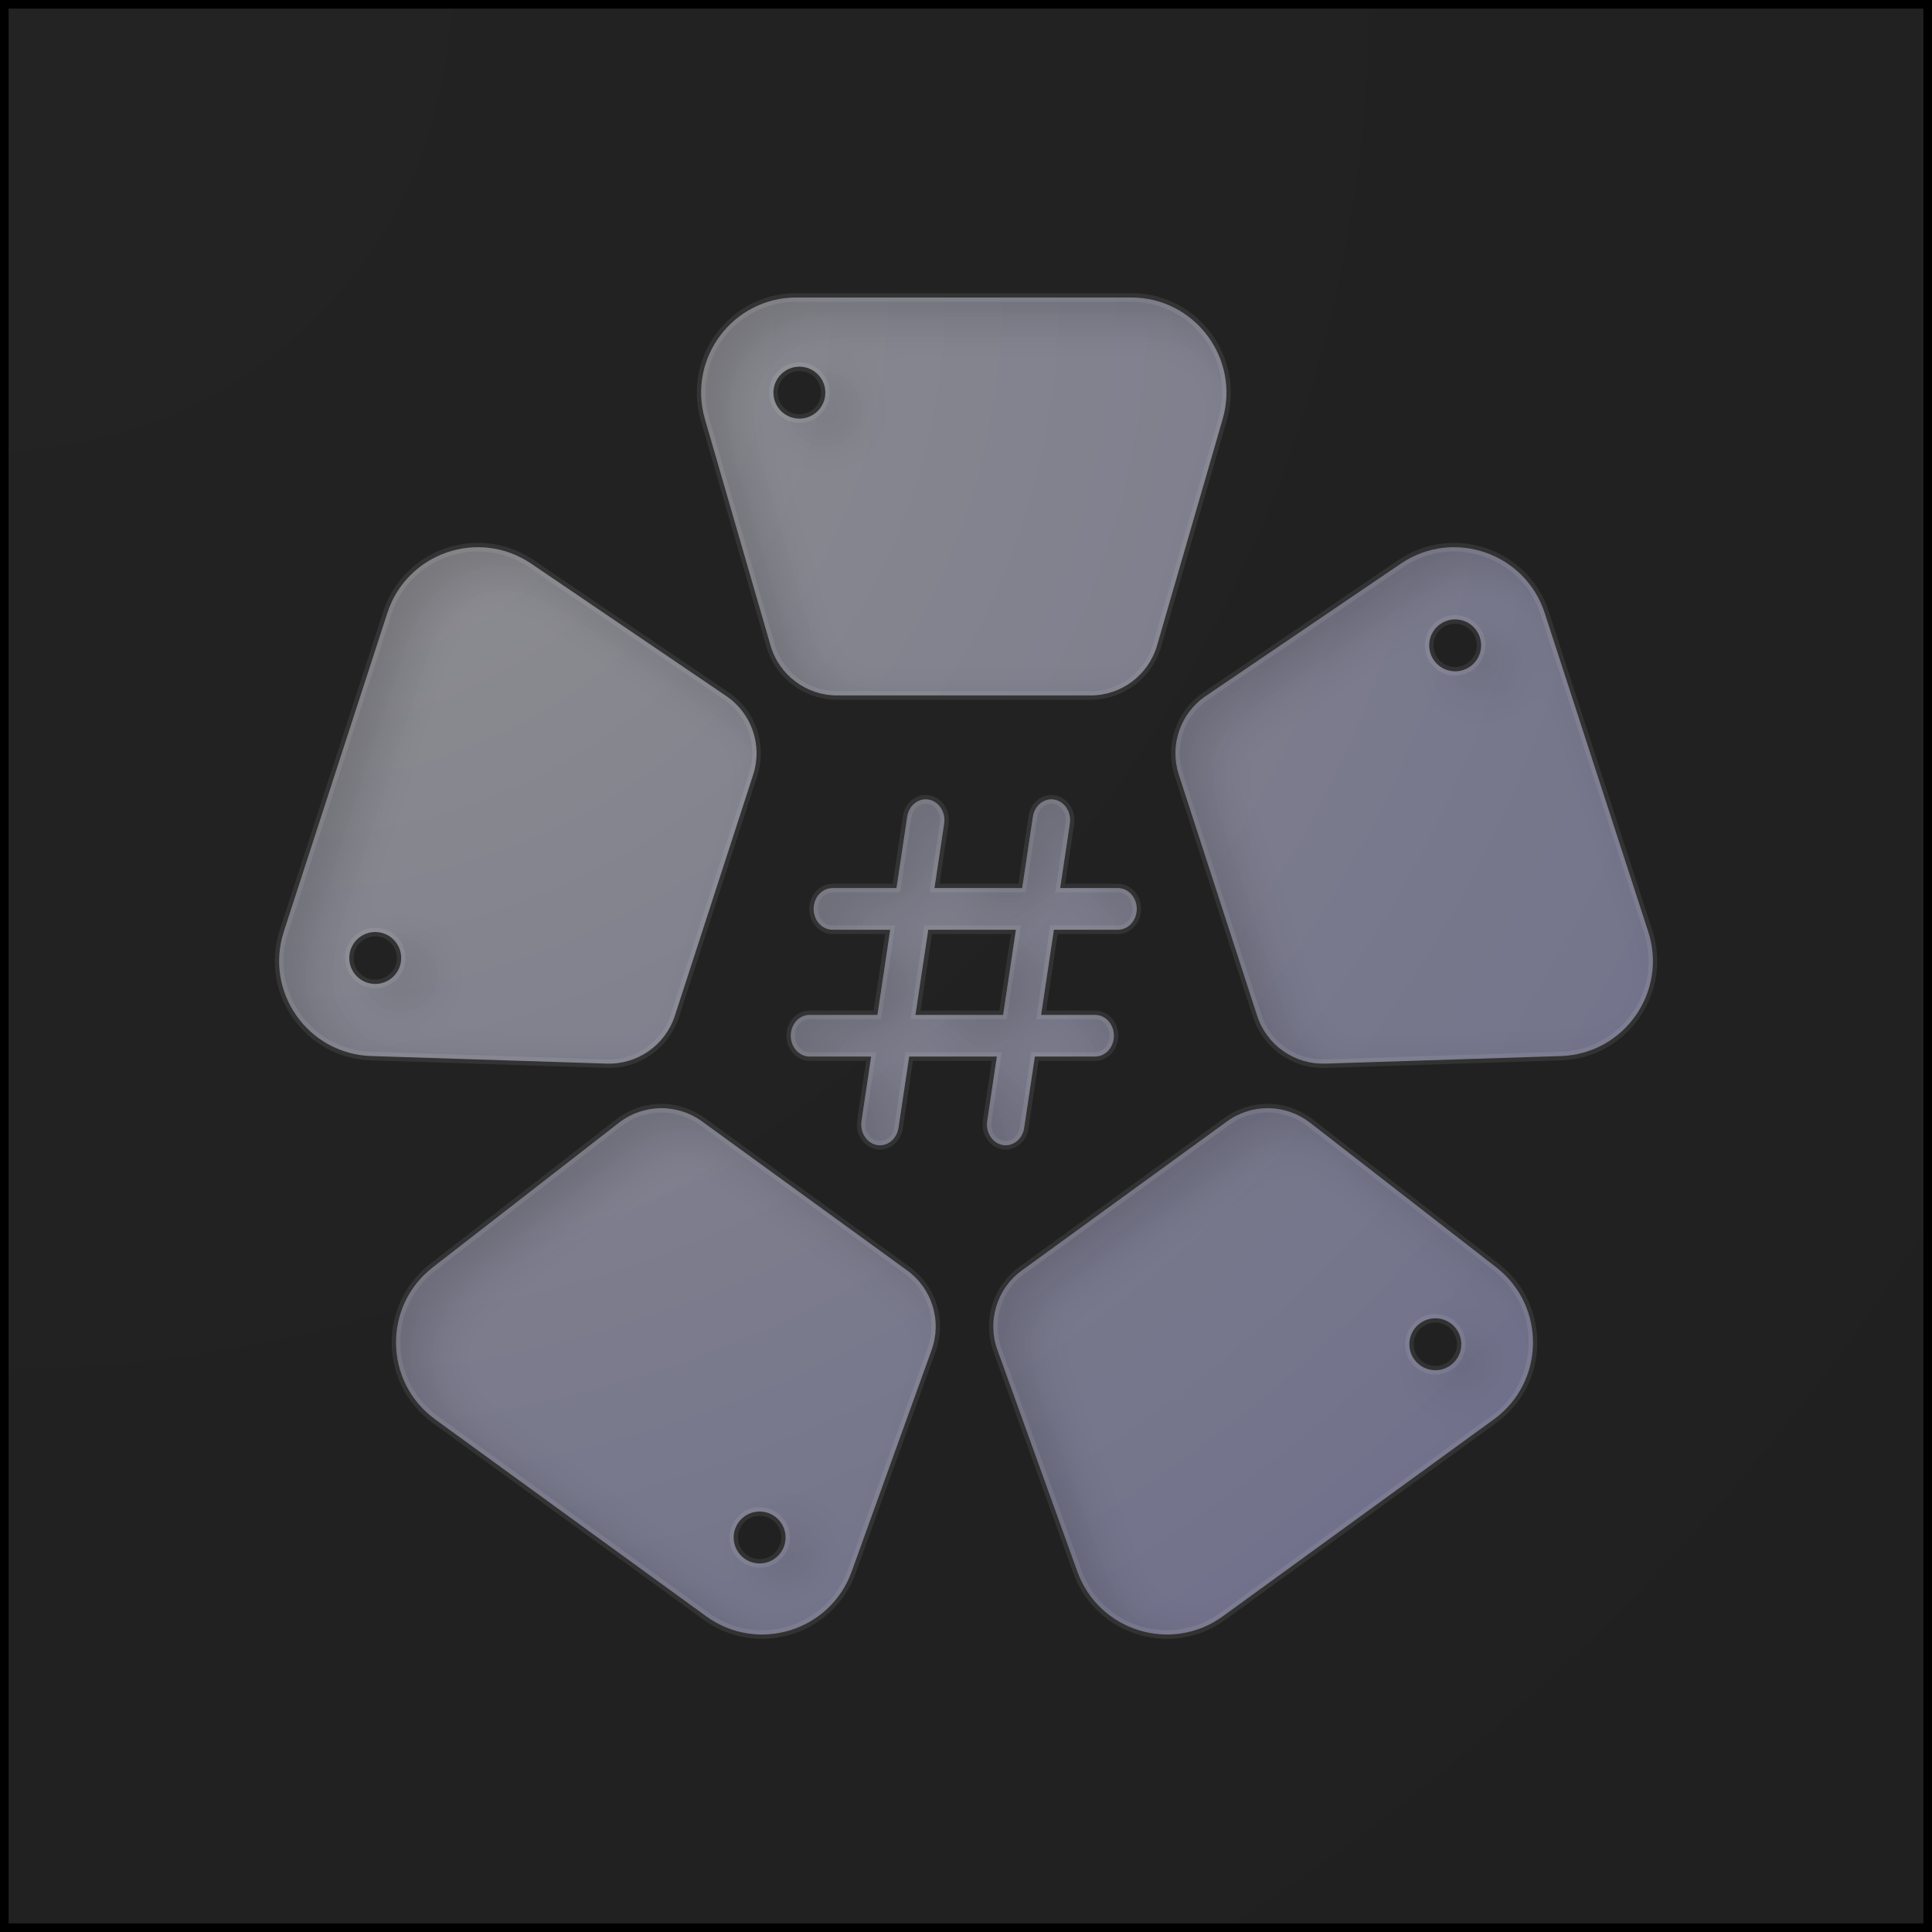
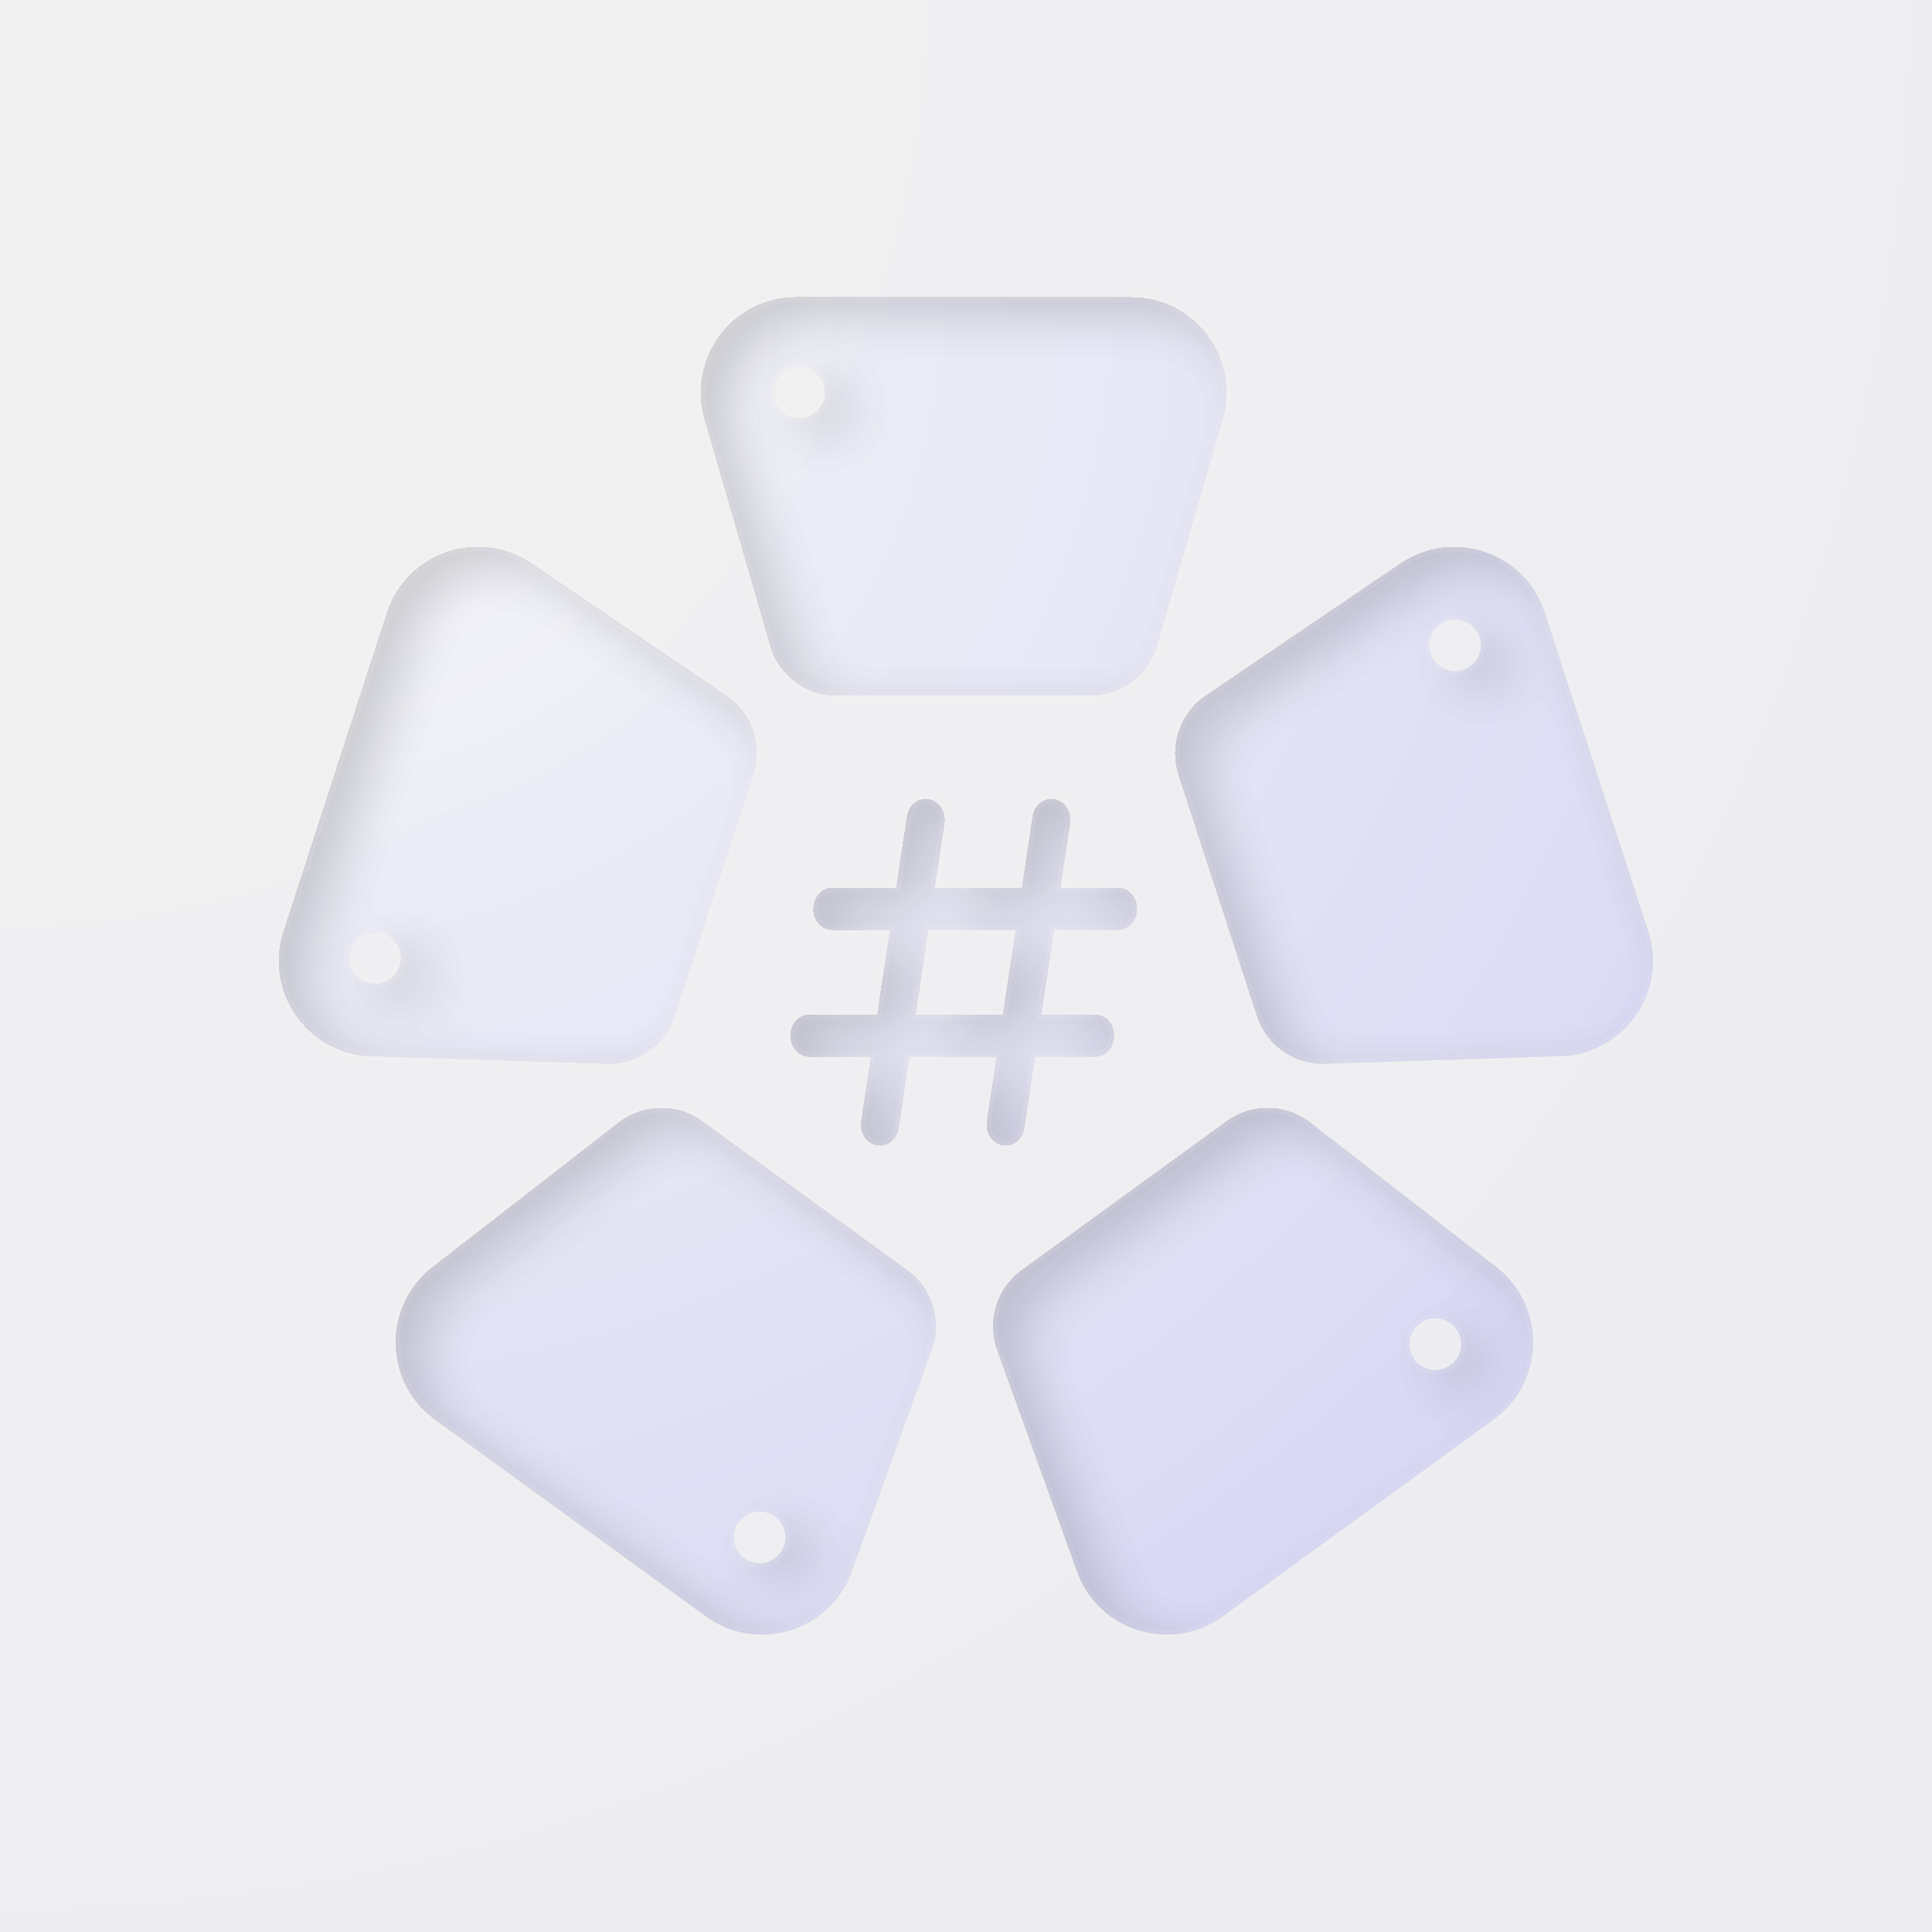
<svg xmlns="http://www.w3.org/2000/svg" width="225" height="225" viewBox="0 0 225 225" fill="none">
-   <rect x="0.5" y="0.5" width="224" height="224" fill="url(#paint0_radial_11122_21692)" />
-   <rect x="0.5" y="0.5" width="224" height="224" stroke="black" />
+   <rect width="225" height="225" fill="url(#paint0_radial_11122_21692)" fill-opacity="0.08" />
  <g filter="url(#filter0_i_11122_21692)">
    <path fill-rule="evenodd" clip-rule="evenodd" d="M72.078 130.751C74.911 128.551 78.858 128.487 81.76 130.596L105.653 147.955C108.556 150.064 109.715 153.837 108.498 157.212L99.184 183.03C96.679 189.973 88.215 192.574 82.244 188.235L50.685 165.307C44.714 160.968 44.572 152.115 50.401 147.588L72.078 130.751ZM90.241 176.609C88.891 175.629 87.001 175.928 86.02 177.278C85.039 178.629 85.338 180.519 86.688 181.5C88.038 182.481 89.93 182.182 90.911 180.832C91.892 179.482 91.592 177.591 90.241 176.609Z" fill="url(#paint1_radial_11122_21692)" fill-opacity="0.5" />
    <path fill-rule="evenodd" clip-rule="evenodd" d="M142.891 130.596C145.793 128.487 149.74 128.55 152.573 130.75L174.25 147.587C180.079 152.114 179.937 160.967 173.966 165.306L142.406 188.235C136.435 192.573 127.972 189.972 125.468 183.029L116.154 157.21C114.937 153.836 116.096 150.064 118.998 147.955L142.891 130.596ZM169.605 154.774C168.623 153.424 166.733 153.125 165.383 154.105C164.032 155.087 163.733 156.977 164.714 158.327C165.695 159.678 167.585 159.977 168.936 158.996C170.286 158.015 170.586 156.125 169.605 154.774Z" fill="url(#paint2_radial_11122_21692)" fill-opacity="0.5" />
    <path fill-rule="evenodd" clip-rule="evenodd" d="M120.284 95.111C120.483 93.789 121.611 92.897 122.802 93.117C123.993 93.338 124.797 94.588 124.599 95.91L123.472 103.423H130.203C131.411 103.423 132.391 104.511 132.391 105.852C132.39 107.192 131.411 108.279 130.203 108.279H122.742L121.253 118.191H127.541C128.749 118.191 129.729 119.279 129.729 120.619C129.728 121.96 128.749 123.047 127.541 123.047H120.525L119.276 131.357L119.23 131.6C118.938 132.786 117.877 133.558 116.76 133.352C115.643 133.145 114.866 132.032 114.937 130.805L114.963 130.558L116.09 123.047H105.886L104.639 131.357L104.591 131.6C104.299 132.786 103.238 133.558 102.121 133.352C101.005 133.144 100.228 132.032 100.299 130.805L100.324 130.558L101.452 123.047H94.276L94.052 123.033C92.949 122.909 92.089 121.876 92.089 120.619C92.089 119.362 92.949 118.329 94.052 118.204L94.276 118.191H102.181L103.67 108.279H96.939L96.714 108.266C95.612 108.141 94.751 107.108 94.751 105.852C94.751 104.595 95.611 103.561 96.714 103.437L96.939 103.423H104.4L105.647 95.111C105.845 93.789 106.973 92.897 108.164 93.117C109.355 93.338 110.159 94.588 109.961 95.91L108.833 103.423H119.037L120.284 95.111ZM106.615 118.191H116.819L118.308 108.279H108.105L106.615 118.191Z" fill="url(#paint3_radial_11122_21692)" fill-opacity="0.5" />
    <path fill-rule="evenodd" clip-rule="evenodd" d="M163.131 65.643C169.238 61.498 177.615 64.368 179.896 71.388L191.95 108.488C194.231 115.508 189.142 122.754 181.765 122.99L154.332 123.87C150.747 123.985 147.516 121.715 146.407 118.304L137.281 90.217C136.173 86.805 137.452 83.07 140.42 81.056L163.131 65.643ZM172.342 74.224C171.826 72.636 170.121 71.767 168.533 72.283C166.946 72.799 166.077 74.504 166.593 76.091C167.109 77.678 168.814 78.548 170.401 78.032C171.989 77.516 172.858 75.811 172.342 74.224Z" fill="url(#paint4_radial_11122_21692)" fill-opacity="0.5" />
    <path fill-rule="evenodd" clip-rule="evenodd" d="M45.105 71.386C47.386 64.367 55.761 61.496 61.868 65.641L84.579 81.054C87.547 83.068 88.826 86.803 87.718 90.215L78.592 118.302C77.483 121.713 74.254 123.983 70.668 123.868L43.234 122.988C35.858 122.752 30.769 115.506 33.05 108.486L45.105 71.386ZM44.634 108.692C43.046 108.177 41.341 109.045 40.825 110.633C40.31 112.22 41.178 113.925 42.766 114.441C44.353 114.957 46.058 114.088 46.574 112.501C47.09 110.913 46.221 109.208 44.634 108.692Z" fill="url(#paint5_radial_11122_21692)" fill-opacity="0.5" />
    <path fill-rule="evenodd" clip-rule="evenodd" d="M131.746 34.645C139.127 34.645 144.445 41.724 142.391 48.812L134.749 75.175C133.75 78.62 130.595 80.991 127.008 80.991H97.475C93.887 80.991 90.731 78.62 89.733 75.175L82.092 48.812C80.037 41.724 85.356 34.645 92.736 34.645H131.746ZM93.097 42.705C91.428 42.705 90.075 44.058 90.074 45.727C90.074 47.397 91.427 48.751 93.097 48.751C94.766 48.751 96.119 47.397 96.119 45.727C96.119 44.058 94.766 42.705 93.097 42.705Z" fill="url(#paint6_radial_11122_21692)" fill-opacity="0.5" />
  </g>
  <path fill-rule="evenodd" clip-rule="evenodd" d="M72.078 130.751C74.911 128.551 78.858 128.487 81.76 130.596L105.653 147.955C108.556 150.064 109.715 153.837 108.498 157.212L99.184 183.03C96.679 189.973 88.215 192.574 82.244 188.235L50.685 165.307C44.714 160.968 44.572 152.115 50.401 147.588L72.078 130.751ZM90.241 176.609C88.891 175.629 87.001 175.928 86.02 177.278C85.039 178.629 85.338 180.519 86.688 181.5C88.038 182.481 89.93 182.182 90.911 180.832C91.892 179.482 91.592 177.591 90.241 176.609Z" stroke="white" stroke-opacity="0.08" stroke-linecap="round" />
  <path fill-rule="evenodd" clip-rule="evenodd" d="M142.891 130.596C145.793 128.487 149.74 128.55 152.573 130.75L174.25 147.587C180.079 152.114 179.937 160.967 173.966 165.306L142.406 188.235C136.435 192.573 127.972 189.972 125.468 183.029L116.154 157.21C114.937 153.836 116.096 150.064 118.998 147.955L142.891 130.596ZM169.605 154.774C168.623 153.424 166.733 153.125 165.383 154.105C164.032 155.087 163.733 156.977 164.714 158.327C165.695 159.678 167.585 159.977 168.936 158.996C170.286 158.015 170.586 156.125 169.605 154.774Z" stroke="white" stroke-opacity="0.08" stroke-linecap="round" />
  <path fill-rule="evenodd" clip-rule="evenodd" d="M120.284 95.111C120.483 93.789 121.611 92.897 122.802 93.117C123.993 93.338 124.797 94.588 124.599 95.91L123.472 103.423H130.203C131.411 103.423 132.391 104.511 132.391 105.852C132.39 107.192 131.411 108.279 130.203 108.279H122.742L121.253 118.191H127.541C128.749 118.191 129.729 119.279 129.729 120.619C129.728 121.96 128.749 123.047 127.541 123.047H120.525L119.276 131.357L119.23 131.6C118.938 132.786 117.877 133.558 116.76 133.352C115.643 133.145 114.866 132.032 114.937 130.805L114.963 130.558L116.09 123.047H105.886L104.639 131.357L104.591 131.6C104.299 132.786 103.238 133.558 102.121 133.352C101.005 133.144 100.228 132.032 100.299 130.805L100.324 130.558L101.452 123.047H94.276L94.052 123.033C92.949 122.909 92.089 121.876 92.089 120.619C92.089 119.362 92.949 118.329 94.052 118.204L94.276 118.191H102.181L103.67 108.279H96.939L96.714 108.266C95.612 108.141 94.751 107.108 94.751 105.852C94.751 104.595 95.611 103.561 96.714 103.437L96.939 103.423H104.4L105.647 95.111C105.845 93.789 106.973 92.897 108.164 93.117C109.355 93.338 110.159 94.588 109.961 95.91L108.833 103.423H119.037L120.284 95.111ZM106.615 118.191H116.819L118.308 108.279H108.105L106.615 118.191Z" stroke="white" stroke-opacity="0.08" stroke-linecap="round" />
  <path fill-rule="evenodd" clip-rule="evenodd" d="M163.131 65.643C169.238 61.498 177.615 64.368 179.896 71.388L191.95 108.488C194.231 115.508 189.142 122.754 181.765 122.99L154.332 123.87C150.747 123.985 147.516 121.715 146.407 118.304L137.281 90.217C136.173 86.805 137.452 83.07 140.42 81.056L163.131 65.643ZM172.342 74.224C171.826 72.636 170.121 71.767 168.533 72.283C166.946 72.799 166.077 74.504 166.593 76.091C167.109 77.678 168.814 78.548 170.401 78.032C171.989 77.516 172.858 75.811 172.342 74.224Z" stroke="white" stroke-opacity="0.08" stroke-linecap="round" />
  <path fill-rule="evenodd" clip-rule="evenodd" d="M45.105 71.386C47.386 64.367 55.761 61.496 61.868 65.641L84.579 81.054C87.547 83.068 88.826 86.803 87.718 90.215L78.592 118.302C77.483 121.713 74.254 123.983 70.668 123.868L43.234 122.988C35.858 122.752 30.769 115.506 33.05 108.486L45.105 71.386ZM44.634 108.692C43.046 108.177 41.341 109.045 40.825 110.633C40.31 112.22 41.178 113.925 42.766 114.441C44.353 114.957 46.058 114.088 46.574 112.501C47.09 110.913 46.221 109.208 44.634 108.692Z" stroke="white" stroke-opacity="0.08" stroke-linecap="round" />
  <path fill-rule="evenodd" clip-rule="evenodd" d="M131.746 34.645C139.127 34.645 144.445 41.724 142.391 48.812L134.749 75.175C133.75 78.62 130.595 80.991 127.008 80.991H97.475C93.887 80.991 90.731 78.62 89.733 75.175L82.092 48.812C80.037 41.724 85.356 34.645 92.736 34.645H131.746ZM93.097 42.705C91.428 42.705 90.075 44.058 90.074 45.727C90.074 47.397 91.427 48.751 93.097 48.751C94.766 48.751 96.119 47.397 96.119 45.727C96.119 44.058 94.766 42.705 93.097 42.705Z" stroke="white" stroke-opacity="0.08" stroke-linecap="round" />
  <defs>
    <filter id="filter0_i_11122_21692" x="32" y="34.145" width="164" height="158.713" filterUnits="userSpaceOnUse" color-interpolation-filters="sRGB">
      <feFlood flood-opacity="0" result="BackgroundImageFix" />
      <feBlend mode="normal" in="SourceGraphic" in2="BackgroundImageFix" result="shape" />
      <feColorMatrix in="SourceAlpha" type="matrix" values="0 0 0 0 0 0 0 0 0 0 0 0 0 0 0 0 0 0 127 0" result="hardAlpha" />
      <feOffset dx="3" dy="2" />
      <feGaussianBlur stdDeviation="3" />
      <feComposite in2="hardAlpha" operator="arithmetic" k2="-1" k3="1" />
      <feColorMatrix type="matrix" values="0 0 0 0 0 0 0 0 0 0 0 0 0 0 0 0 0 0 0.16 0" />
      <feBlend mode="normal" in2="shape" result="effect1_innerShadow_11122_21692" />
    </filter>
    <radialGradient id="paint0_radial_11122_21692" cx="0" cy="0" r="1" gradientUnits="userSpaceOnUse" gradientTransform="rotate(45) scale(318.198)">
-       <stop stop-color="#232323" />
-       <stop offset="1" stop-color="#202020" />
+       <stop stop-color="white" />
+       <stop offset="1" stop-color="#B9B9F6" />
    </radialGradient>
    <radialGradient id="paint1_radial_11122_21692" cx="0" cy="0" r="1" gradientTransform="matrix(160 155.712 -160 155.712 32.5 34.6445)" gradientUnits="userSpaceOnUse">
      <stop stop-color="white" />
      <stop offset="1" stop-color="#B9B9F6" />
    </radialGradient>
    <radialGradient id="paint2_radial_11122_21692" cx="0" cy="0" r="1" gradientTransform="matrix(160 155.712 -160 155.712 32.5 34.6445)" gradientUnits="userSpaceOnUse">
      <stop stop-color="white" />
      <stop offset="1" stop-color="#B9B9F6" />
    </radialGradient>
    <radialGradient id="paint3_radial_11122_21692" cx="0" cy="0" r="1" gradientTransform="matrix(160 155.712 -160 155.712 32.5 34.6445)" gradientUnits="userSpaceOnUse">
      <stop stop-color="white" />
      <stop offset="1" stop-color="#B9B9F6" />
    </radialGradient>
    <radialGradient id="paint4_radial_11122_21692" cx="0" cy="0" r="1" gradientTransform="matrix(160 155.712 -160 155.712 32.5 34.6445)" gradientUnits="userSpaceOnUse">
      <stop stop-color="white" />
      <stop offset="1" stop-color="#B9B9F6" />
    </radialGradient>
    <radialGradient id="paint5_radial_11122_21692" cx="0" cy="0" r="1" gradientTransform="matrix(160 155.712 -160 155.712 32.5 34.6445)" gradientUnits="userSpaceOnUse">
      <stop stop-color="white" />
      <stop offset="1" stop-color="#B9B9F6" />
    </radialGradient>
    <radialGradient id="paint6_radial_11122_21692" cx="0" cy="0" r="1" gradientTransform="matrix(160 155.712 -160 155.712 32.5 34.6445)" gradientUnits="userSpaceOnUse">
      <stop stop-color="white" />
      <stop offset="1" stop-color="#B9B9F6" />
    </radialGradient>
  </defs>
</svg>
